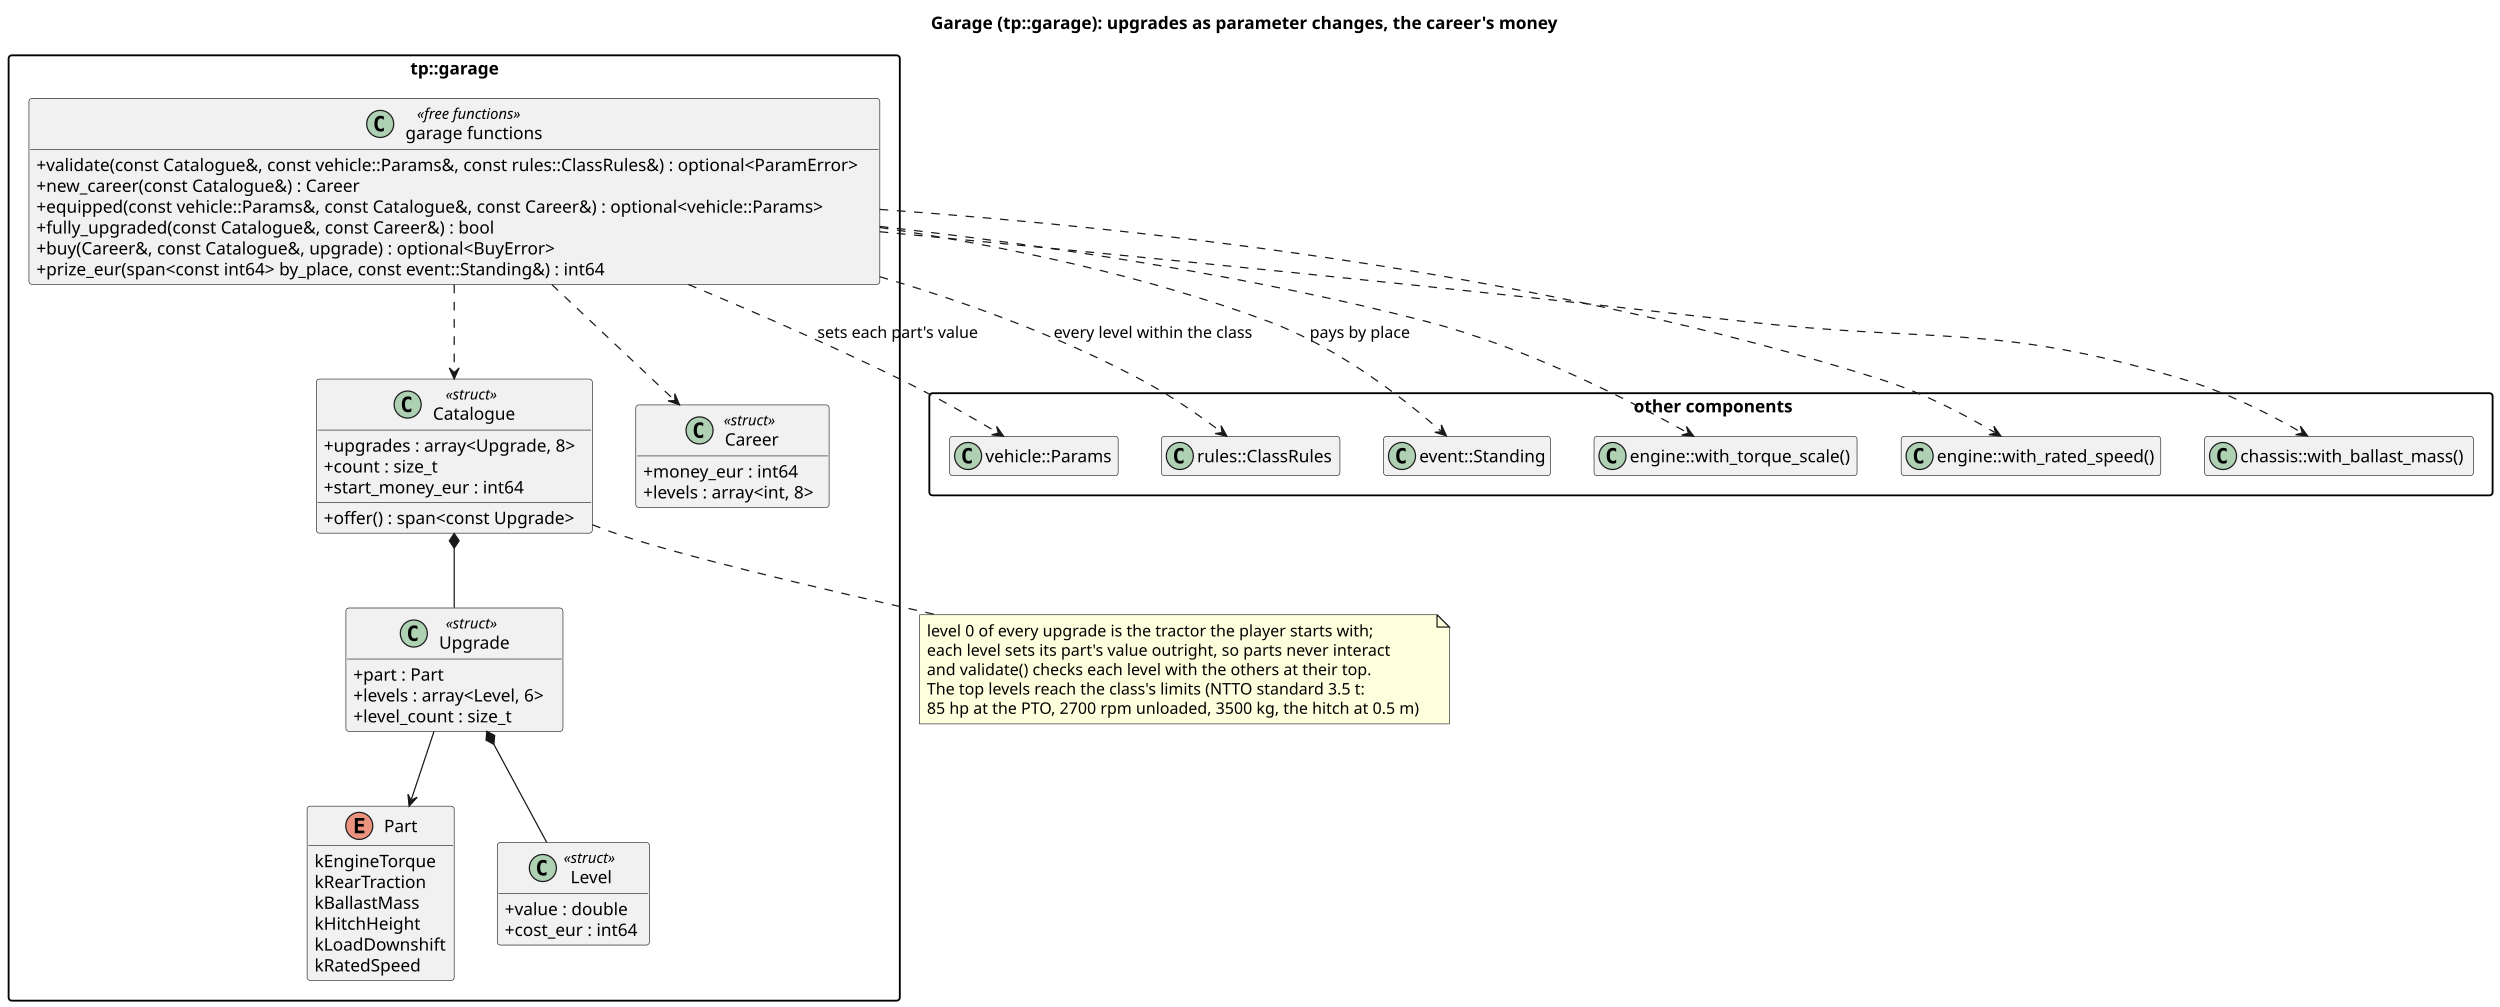
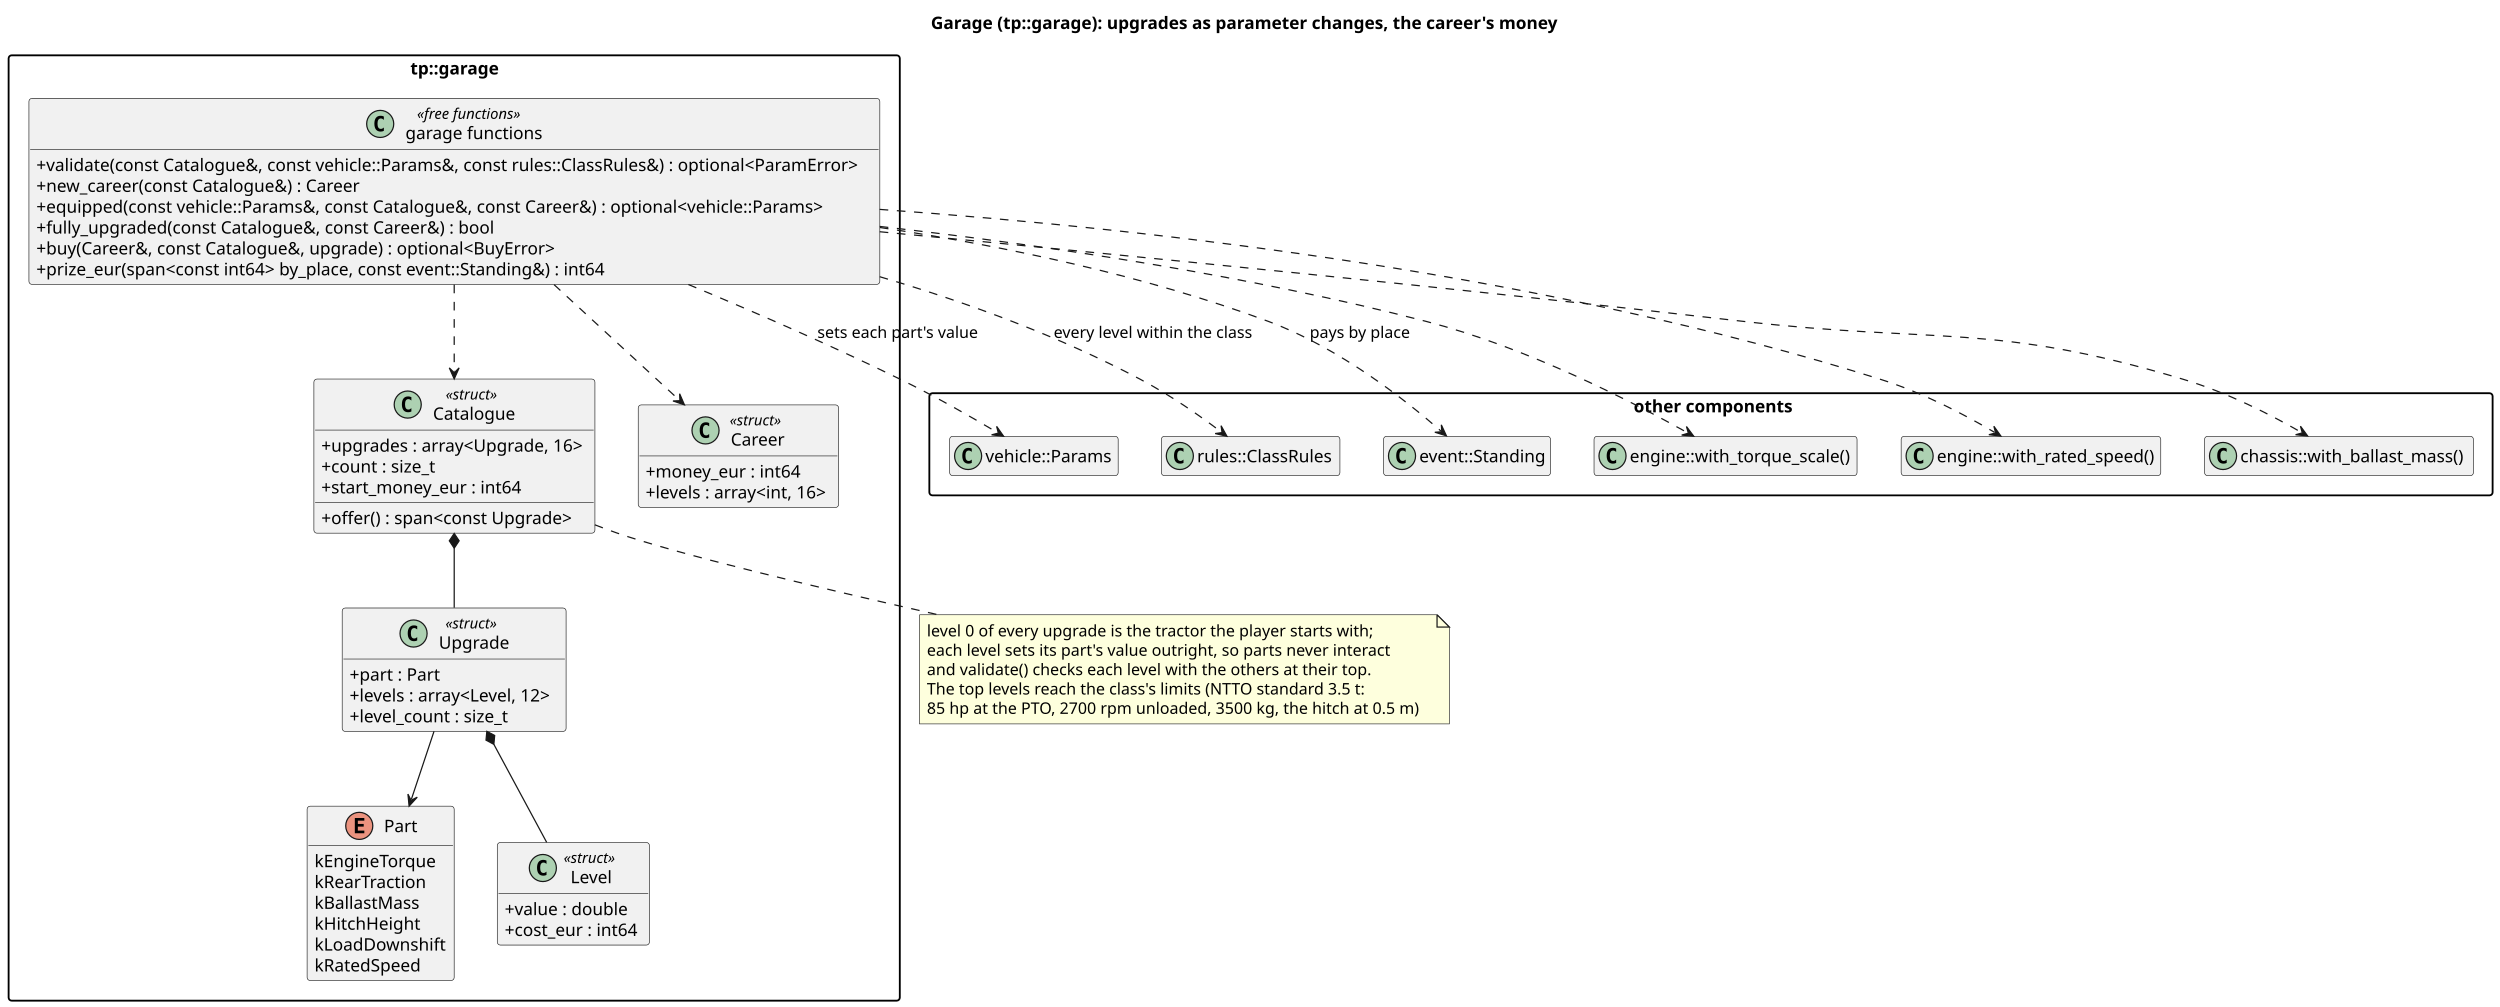
<svg xmlns="http://www.w3.org/2000/svg" contentStyleType="text/css" height="818px" preserveAspectRatio="none" style="width:2031px;height:818px;background:#FFFFFF;" version="1.1" viewBox="0 0 2031 818" width="2031px" zoomAndPan="magnify">
  <defs />
  <g>
    <text fill="#000000" font-family="sans-serif" font-size="14" font-weight="bold" lengthAdjust="spacing" textLength="504.513" x="756.244" y="23.562">Garage (tp::garage): upgrades as parameter changes, the career's money</text>
    <g id="cluster_other components">
      <rect fill="none" height="83" rx="2.5" ry="2.5" style="stroke:#000000;stroke-width:1.5;" width="1270" x="755" y="319.44" />
      <text fill="#000000" font-family="sans-serif" font-size="14" font-weight="bold" lengthAdjust="spacing" textLength="125.535" x="1327.232" y="335.002">other components</text>
    </g>
    <g id="cluster_tp::garage">
      <rect fill="none" height="768" rx="2.5" ry="2.5" style="stroke:#000000;stroke-width:1.5;" width="724" x="7" y="44.94" />
      <text fill="#000000" font-family="sans-serif" font-size="14" font-weight="bold" lengthAdjust="spacing" textLength="71.292" x="333.354" y="60.502">tp::garage</text>
    </g>
    <g id="elem_Tractor">
      <rect codeLine="7" fill="#F1F1F1" height="32" id="Tractor" rx="2.5" ry="2.5" style="stroke:#181818;stroke-width:0.5;" width="136.904" x="771.5" y="354.44" />
      <ellipse cx="786.5" cy="370.44" fill="#ADD1B2" rx="11" ry="11" style="stroke:#181818;stroke-width:1.0;" />
      <path d="M789.469,376.08 Q788.891,376.377 788.25,376.518 Q787.609,376.674 786.906,376.674 Q784.406,376.674 783.078,375.033 Q781.766,373.377 781.766,370.252 Q781.766,367.127 783.078,365.471 Q784.406,363.815 786.906,363.815 Q787.609,363.815 788.25,363.971 Q788.906,364.127 789.469,364.424 L789.469,367.143 Q788.844,366.565 788.25,366.299 Q787.656,366.018 787.031,366.018 Q785.688,366.018 785,367.096 Q784.312,368.158 784.312,370.252 Q784.312,372.346 785,373.424 Q785.688,374.486 787.031,374.486 Q787.656,374.486 788.25,374.221 Q788.844,373.94 789.469,373.361 L789.469,376.08 Z " fill="#000000" />
      <text fill="#000000" font-family="sans-serif" font-size="14" lengthAdjust="spacing" textLength="104.904" x="800.5" y="375.532">vehicle::Params</text>
    </g>
    <g id="elem_ClassRules">
      <rect codeLine="8" fill="#F1F1F1" height="32" id="ClassRules" rx="2.5" ry="2.5" style="stroke:#181818;stroke-width:0.5;" width="145.046" x="943.5" y="354.44" />
      <ellipse cx="958.5" cy="370.44" fill="#ADD1B2" rx="11" ry="11" style="stroke:#181818;stroke-width:1.0;" />
      <path d="M961.469,376.08 Q960.891,376.377 960.25,376.518 Q959.609,376.674 958.906,376.674 Q956.406,376.674 955.078,375.033 Q953.766,373.377 953.766,370.252 Q953.766,367.127 955.078,365.471 Q956.406,363.815 958.906,363.815 Q959.609,363.815 960.25,363.971 Q960.906,364.127 961.469,364.424 L961.469,367.143 Q960.844,366.565 960.25,366.299 Q959.656,366.018 959.031,366.018 Q957.688,366.018 957,367.096 Q956.312,368.158 956.312,370.252 Q956.312,372.346 957,373.424 Q957.688,374.486 959.031,374.486 Q959.656,374.486 960.25,374.221 Q960.844,373.94 961.469,373.361 L961.469,376.08 Z " fill="#000000" />
      <text fill="#000000" font-family="sans-serif" font-size="14" lengthAdjust="spacing" textLength="113.046" x="972.5" y="375.532">rules::ClassRules</text>
    </g>
    <g id="elem_EventStanding">
      <rect codeLine="9" fill="#F1F1F1" height="32" id="EventStanding" rx="2.5" ry="2.5" style="stroke:#181818;stroke-width:0.5;" width="135.626" x="1124" y="354.44" />
      <ellipse cx="1139" cy="370.44" fill="#ADD1B2" rx="11" ry="11" style="stroke:#181818;stroke-width:1.0;" />
      <path d="M1141.969,376.08 Q1141.391,376.377 1140.75,376.518 Q1140.109,376.674 1139.406,376.674 Q1136.906,376.674 1135.578,375.033 Q1134.266,373.377 1134.266,370.252 Q1134.266,367.127 1135.578,365.471 Q1136.906,363.815 1139.406,363.815 Q1140.109,363.815 1140.75,363.971 Q1141.406,364.127 1141.969,364.424 L1141.969,367.143 Q1141.344,366.565 1140.75,366.299 Q1140.156,366.018 1139.531,366.018 Q1138.188,366.018 1137.5,367.096 Q1136.812,368.158 1136.812,370.252 Q1136.812,372.346 1137.5,373.424 Q1138.188,374.486 1139.531,374.486 Q1140.156,374.486 1140.75,374.221 Q1141.344,373.94 1141.969,373.361 L1141.969,376.08 Z " fill="#000000" />
      <text fill="#000000" font-family="sans-serif" font-size="14" lengthAdjust="spacing" textLength="103.626" x="1153" y="375.532">event::Standing</text>
    </g>
    <g id="elem_TorqueScale">
      <rect codeLine="10" fill="#F1F1F1" height="32" id="TorqueScale" rx="2.5" ry="2.5" style="stroke:#181818;stroke-width:0.5;" width="213.658" x="1295" y="354.44" />
      <ellipse cx="1310" cy="370.44" fill="#ADD1B2" rx="11" ry="11" style="stroke:#181818;stroke-width:1.0;" />
      <path d="M1312.969,376.08 Q1312.391,376.377 1311.75,376.518 Q1311.109,376.674 1310.406,376.674 Q1307.906,376.674 1306.578,375.033 Q1305.266,373.377 1305.266,370.252 Q1305.266,367.127 1306.578,365.471 Q1307.906,363.815 1310.406,363.815 Q1311.109,363.815 1311.75,363.971 Q1312.406,364.127 1312.969,364.424 L1312.969,367.143 Q1312.344,366.565 1311.75,366.299 Q1311.156,366.018 1310.531,366.018 Q1309.188,366.018 1308.5,367.096 Q1307.812,368.158 1307.812,370.252 Q1307.812,372.346 1308.5,373.424 Q1309.188,374.486 1310.531,374.486 Q1311.156,374.486 1311.75,374.221 Q1312.344,373.94 1312.969,373.361 L1312.969,376.08 Z " fill="#000000" />
      <text fill="#000000" font-family="sans-serif" font-size="14" lengthAdjust="spacing" textLength="181.658" x="1324" y="375.532">engine::with_torque_scale()</text>
    </g>
    <g id="elem_RatedSpeed">
      <rect codeLine="11" fill="#F1F1F1" height="32" id="RatedSpeed" rx="2.5" ry="2.5" style="stroke:#181818;stroke-width:0.5;" width="210.903" x="1544.5" y="354.44" />
      <ellipse cx="1559.5" cy="370.44" fill="#ADD1B2" rx="11" ry="11" style="stroke:#181818;stroke-width:1.0;" />
      <path d="M1562.469,376.08 Q1561.891,376.377 1561.25,376.518 Q1560.609,376.674 1559.906,376.674 Q1557.406,376.674 1556.078,375.033 Q1554.766,373.377 1554.766,370.252 Q1554.766,367.127 1556.078,365.471 Q1557.406,363.815 1559.906,363.815 Q1560.609,363.815 1561.25,363.971 Q1561.906,364.127 1562.469,364.424 L1562.469,367.143 Q1561.844,366.565 1561.25,366.299 Q1560.656,366.018 1560.031,366.018 Q1558.688,366.018 1558,367.096 Q1557.312,368.158 1557.312,370.252 Q1557.312,372.346 1558,373.424 Q1558.688,374.486 1560.031,374.486 Q1560.656,374.486 1561.25,374.221 Q1561.844,373.94 1562.469,373.361 L1562.469,376.08 Z " fill="#000000" />
      <text fill="#000000" font-family="sans-serif" font-size="14" lengthAdjust="spacing" textLength="178.903" x="1573.5" y="375.532">engine::with_rated_speed()</text>
    </g>
    <g id="elem_BallastMass">
      <rect codeLine="12" fill="#F1F1F1" height="32" id="BallastMass" rx="2.5" ry="2.5" style="stroke:#181818;stroke-width:0.5;" width="218.402" x="1791" y="354.44" />
      <ellipse cx="1806" cy="370.44" fill="#ADD1B2" rx="11" ry="11" style="stroke:#181818;stroke-width:1.0;" />
      <path d="M1808.969,376.08 Q1808.391,376.377 1807.75,376.518 Q1807.109,376.674 1806.406,376.674 Q1803.906,376.674 1802.578,375.033 Q1801.266,373.377 1801.266,370.252 Q1801.266,367.127 1802.578,365.471 Q1803.906,363.815 1806.406,363.815 Q1807.109,363.815 1807.75,363.971 Q1808.406,364.127 1808.969,364.424 L1808.969,367.143 Q1808.344,366.565 1807.75,366.299 Q1807.156,366.018 1806.531,366.018 Q1805.188,366.018 1804.5,367.096 Q1803.812,368.158 1803.812,370.252 Q1803.812,372.346 1804.5,373.424 Q1805.188,374.486 1806.531,374.486 Q1807.156,374.486 1807.75,374.221 Q1808.344,373.94 1808.969,373.361 L1808.969,376.08 Z " fill="#000000" />
      <text fill="#000000" font-family="sans-serif" font-size="14" lengthAdjust="spacing" textLength="186.402" x="1820" y="375.532">chassis::with_ballast_mass()</text>
    </g>
    <g id="elem_Part">
      <rect codeLine="16" fill="#F1F1F1" height="141.637" id="Part" rx="2.5" ry="2.5" style="stroke:#181818;stroke-width:0.5;" width="119.475" x="249.5" y="654.939" />
      <ellipse cx="291.87" cy="670.939" fill="#EB937F" rx="11" ry="11" style="stroke:#181818;stroke-width:1.0;" />
      <path d="M295.979,676.939 L288.26,676.939 L288.26,664.549 L295.979,664.549 L295.979,666.705 L290.713,666.705 L290.713,669.377 L295.479,669.377 L295.479,671.533 L290.713,671.533 L290.713,674.783 L295.979,674.783 L295.979,676.939 Z " fill="#000000" />
      <text fill="#000000" font-family="sans-serif" font-size="14" lengthAdjust="spacing" textLength="26.653" x="311.952" y="676.032">Part</text>
      <line style="stroke:#181818;stroke-width:0.5;" x1="250.5" x2="367.975" y1="686.939" y2="686.939" />
      <text fill="#000000" font-family="sans-serif" font-size="14" lengthAdjust="spacing" textLength="100.495" x="255.5" y="704.502">kEngineTorque</text>
      <text fill="#000000" font-family="sans-serif" font-size="14" lengthAdjust="spacing" textLength="92.791" x="255.5" y="721.441">kRearTraction</text>
      <text fill="#000000" font-family="sans-serif" font-size="14" lengthAdjust="spacing" textLength="86.605" x="255.5" y="738.381">kBallastMass</text>
      <text fill="#000000" font-family="sans-serif" font-size="14" lengthAdjust="spacing" textLength="85.736" x="255.5" y="755.32">kHitchHeight</text>
      <text fill="#000000" font-family="sans-serif" font-size="14" lengthAdjust="spacing" textLength="107.475" x="255.5" y="772.26">kLoadDownshift</text>
      <text fill="#000000" font-family="sans-serif" font-size="14" lengthAdjust="spacing" textLength="88.32" x="255.5" y="789.199">kRatedSpeed</text>
    </g>
    <g id="elem_Level">
      <rect codeLine="24" fill="#F1F1F1" height="83.338" id="Level" rx="2.5" ry="2.5" style="stroke:#181818;stroke-width:0.5;" width="123.597" x="404" y="684.439" />
      <ellipse cx="441.014" cy="705.169" fill="#ADD1B2" rx="11" ry="11" style="stroke:#181818;stroke-width:1.0;" />
      <path d="M443.983,710.81 Q443.405,711.106 442.764,711.247 Q442.124,711.403 441.421,711.403 Q438.921,711.403 437.592,709.763 Q436.28,708.106 436.28,704.981 Q436.28,701.856 437.592,700.2 Q438.921,698.544 441.421,698.544 Q442.124,698.544 442.764,698.7 Q443.421,698.856 443.983,699.153 L443.983,701.872 Q443.358,701.294 442.764,701.028 Q442.171,700.747 441.546,700.747 Q440.202,700.747 439.514,701.825 Q438.827,702.888 438.827,704.981 Q438.827,707.075 439.514,708.153 Q440.202,709.216 441.546,709.216 Q442.171,709.216 442.764,708.95 Q443.358,708.669 443.983,708.091 L443.983,710.81 Z " fill="#000000" />
      <text fill="#000000" font-family="sans-serif" font-size="12" font-style="italic" lengthAdjust="spacing" textLength="46.676" x="457.906" y="701.064">«struct»</text>
      <text fill="#000000" font-family="sans-serif" font-size="14" lengthAdjust="spacing" textLength="35.499" x="463.495" y="717.521">Level</text>
      <line style="stroke:#181818;stroke-width:0.5;" x1="405" x2="526.597" y1="725.898" y2="725.898" />
      <text fill="#000000" font-family="sans-serif" font-size="14" lengthAdjust="spacing" textLength="102.102" x="410" y="743.461">+value : double</text>
      <text fill="#000000" font-family="sans-serif" font-size="14" lengthAdjust="spacing" textLength="111.597" x="410" y="760.4">+cost_eur : int64</text>
    </g>
    <g id="elem_Upgrade">
-       <rect codeLine="28" fill="#F1F1F1" height="100.277" id="Upgrade" rx="2.5" ry="2.5" style="stroke:#181818;stroke-width:0.5;" width="176.343" x="281" y="493.94" />
-       <ellipse cx="336.2" cy="514.669" fill="#ADD1B2" rx="11" ry="11" style="stroke:#181818;stroke-width:1.0;" />
-       <path d="M339.169,520.31 Q338.591,520.606 337.95,520.747 Q337.31,520.903 336.606,520.903 Q334.106,520.903 332.778,519.263 Q331.466,517.606 331.466,514.481 Q331.466,511.356 332.778,509.7 Q334.106,508.044 336.606,508.044 Q337.31,508.044 337.95,508.2 Q338.606,508.356 339.169,508.653 L339.169,511.372 Q338.544,510.794 337.95,510.528 Q337.356,510.247 336.731,510.247 Q335.388,510.247 334.7,511.325 Q334.013,512.388 334.013,514.481 Q334.013,516.575 334.7,517.653 Q335.388,518.716 336.731,518.716 Q337.356,518.716 337.95,518.45 Q338.544,518.169 339.169,517.591 L339.169,520.31 Z " fill="#000000" />
-       <text fill="#000000" font-family="sans-serif" font-size="12" font-style="italic" lengthAdjust="spacing" textLength="46.676" x="362.084" y="510.565">«struct»</text>
-       <text fill="#000000" font-family="sans-serif" font-size="14" lengthAdjust="spacing" textLength="57.442" x="356.7" y="527.021">Upgrade</text>
-       <line style="stroke:#181818;stroke-width:0.5;" x1="282" x2="456.343" y1="535.398" y2="535.398" />
-       <text fill="#000000" font-family="sans-serif" font-size="14" lengthAdjust="spacing" textLength="74.108" x="287" y="552.961">+part : Part</text>
-       <text fill="#000000" font-family="sans-serif" font-size="14" lengthAdjust="spacing" textLength="164.343" x="287" y="569.9">+levels : array&lt;Level, 6&gt;</text>
-       <text fill="#000000" font-family="sans-serif" font-size="14" lengthAdjust="spacing" textLength="133.69" x="287" y="586.84">+level_count : size_t</text>
+       <rect codeLine="28" fill="#F1F1F1" height="100.277" id="Upgrade" rx="2.5" ry="2.5" style="stroke:#181818;stroke-width:0.5;" width="181.894" x="278" y="493.94" />
+       <ellipse cx="335.976" cy="514.669" fill="#ADD1B2" rx="11" ry="11" style="stroke:#181818;stroke-width:1.0;" />
+       <path d="M338.944,520.31 Q338.366,520.606 337.726,520.747 Q337.085,520.903 336.382,520.903 Q333.882,520.903 332.554,519.263 Q331.241,517.606 331.241,514.481 Q331.241,511.356 332.554,509.7 Q333.882,508.044 336.382,508.044 Q337.085,508.044 337.726,508.2 Q338.382,508.356 338.944,508.653 L338.944,511.372 Q338.319,510.794 337.726,510.528 Q337.132,510.247 336.507,510.247 Q335.163,510.247 334.476,511.325 Q333.788,512.388 333.788,514.481 Q333.788,516.575 334.476,517.653 Q335.163,518.716 336.507,518.716 Q337.132,518.716 337.726,518.45 Q338.319,518.169 338.944,517.591 L338.944,520.31 Z " fill="#000000" />
+       <text fill="#000000" font-family="sans-serif" font-size="12" font-style="italic" lengthAdjust="spacing" textLength="46.676" x="361.859" y="510.565">«struct»</text>
+       <text fill="#000000" font-family="sans-serif" font-size="14" lengthAdjust="spacing" textLength="57.442" x="356.476" y="527.021">Upgrade</text>
+       <line style="stroke:#181818;stroke-width:0.5;" x1="279" x2="458.894" y1="535.398" y2="535.398" />
+       <text fill="#000000" font-family="sans-serif" font-size="14" lengthAdjust="spacing" textLength="74.108" x="284" y="552.961">+part : Part</text>
+       <text fill="#000000" font-family="sans-serif" font-size="14" lengthAdjust="spacing" textLength="169.894" x="284" y="569.9">+levels : array&lt;Level, 12&gt;</text>
+       <text fill="#000000" font-family="sans-serif" font-size="14" lengthAdjust="spacing" textLength="133.69" x="284" y="586.84">+level_count : size_t</text>
    </g>
    <g id="elem_Catalogue">
-       <rect codeLine="33" fill="#F1F1F1" height="125.217" id="Catalogue" rx="2.5" ry="2.5" style="stroke:#181818;stroke-width:0.5;" width="224.208" x="257" y="307.94" />
-       <ellipse cx="331.184" cy="328.669" fill="#ADD1B2" rx="11" ry="11" style="stroke:#181818;stroke-width:1.0;" />
-       <path d="M334.152,334.31 Q333.574,334.606 332.934,334.747 Q332.293,334.903 331.59,334.903 Q329.09,334.903 327.762,333.263 Q326.449,331.606 326.449,328.481 Q326.449,325.356 327.762,323.7 Q329.09,322.044 331.59,322.044 Q332.293,322.044 332.934,322.2 Q333.59,322.356 334.152,322.653 L334.152,325.372 Q333.527,324.794 332.934,324.528 Q332.34,324.247 331.715,324.247 Q330.371,324.247 329.684,325.325 Q328.996,326.388 328.996,328.481 Q328.996,330.575 329.684,331.653 Q330.371,332.716 331.715,332.716 Q332.34,332.716 332.934,332.45 Q333.527,332.169 334.152,331.591 L334.152,334.31 Z " fill="#000000" />
-       <text fill="#000000" font-family="sans-serif" font-size="12" font-style="italic" lengthAdjust="spacing" textLength="46.676" x="362.016" y="324.565">«struct»</text>
-       <text fill="#000000" font-family="sans-serif" font-size="14" lengthAdjust="spacing" textLength="67.341" x="351.684" y="341.022">Catalogue</text>
-       <line style="stroke:#181818;stroke-width:0.5;" x1="258" x2="480.208" y1="349.398" y2="349.398" />
-       <text fill="#000000" font-family="sans-serif" font-size="14" lengthAdjust="spacing" textLength="210.595" x="263" y="366.961">+upgrades : array&lt;Upgrade, 8&gt;</text>
-       <text fill="#000000" font-family="sans-serif" font-size="14" lengthAdjust="spacing" textLength="96.332" x="263" y="383.9">+count : size_t</text>
-       <text fill="#000000" font-family="sans-serif" font-size="14" lengthAdjust="spacing" textLength="164.261" x="263" y="400.84">+start_money_eur : int64</text>
-       <line style="stroke:#181818;stroke-width:0.5;" x1="258" x2="480.208" y1="408.217" y2="408.217" />
-       <text fill="#000000" font-family="sans-serif" font-size="14" lengthAdjust="spacing" textLength="212.208" x="263" y="425.779">+offer() : span&lt;const Upgrade&gt;</text>
+       <rect codeLine="33" fill="#F1F1F1" height="125.217" id="Catalogue" rx="2.5" ry="2.5" style="stroke:#181818;stroke-width:0.5;" width="228.31" x="255" y="307.94" />
+       <ellipse cx="331.234" cy="328.669" fill="#ADD1B2" rx="11" ry="11" style="stroke:#181818;stroke-width:1.0;" />
+       <path d="M334.203,334.31 Q333.625,334.606 332.984,334.747 Q332.344,334.903 331.641,334.903 Q329.141,334.903 327.812,333.263 Q326.5,331.606 326.5,328.481 Q326.5,325.356 327.812,323.7 Q329.141,322.044 331.641,322.044 Q332.344,322.044 332.984,322.2 Q333.641,322.356 334.203,322.653 L334.203,325.372 Q333.578,324.794 332.984,324.528 Q332.391,324.247 331.766,324.247 Q330.422,324.247 329.734,325.325 Q329.047,326.388 329.047,328.481 Q329.047,330.575 329.734,331.653 Q330.422,332.716 331.766,332.716 Q332.391,332.716 332.984,332.45 Q333.578,332.169 334.203,331.591 L334.203,334.31 Z " fill="#000000" />
+       <text fill="#000000" font-family="sans-serif" font-size="12" font-style="italic" lengthAdjust="spacing" textLength="46.676" x="362.067" y="324.565">«struct»</text>
+       <text fill="#000000" font-family="sans-serif" font-size="14" lengthAdjust="spacing" textLength="67.341" x="351.734" y="341.022">Catalogue</text>
+       <line style="stroke:#181818;stroke-width:0.5;" x1="256" x2="482.31" y1="349.398" y2="349.398" />
+       <text fill="#000000" font-family="sans-serif" font-size="14" lengthAdjust="spacing" textLength="216.31" x="261" y="366.961">+upgrades : array&lt;Upgrade, 16&gt;</text>
+       <text fill="#000000" font-family="sans-serif" font-size="14" lengthAdjust="spacing" textLength="96.332" x="261" y="383.9">+count : size_t</text>
+       <text fill="#000000" font-family="sans-serif" font-size="14" lengthAdjust="spacing" textLength="164.261" x="261" y="400.84">+start_money_eur : int64</text>
+       <line style="stroke:#181818;stroke-width:0.5;" x1="256" x2="482.31" y1="408.217" y2="408.217" />
+       <text fill="#000000" font-family="sans-serif" font-size="14" lengthAdjust="spacing" textLength="212.208" x="261" y="425.779">+offer() : span&lt;const Upgrade&gt;</text>
    </g>
    <g id="elem_Career">
-       <rect codeLine="39" fill="#F1F1F1" height="83.338" id="Career" rx="2.5" ry="2.5" style="stroke:#181818;stroke-width:0.5;" width="157.065" x="516.5" y="328.94" />
-       <ellipse cx="568.306" cy="349.669" fill="#ADD1B2" rx="11" ry="11" style="stroke:#181818;stroke-width:1.0;" />
-       <path d="M571.275,355.31 Q570.697,355.606 570.056,355.747 Q569.415,355.903 568.712,355.903 Q566.212,355.903 564.884,354.263 Q563.572,352.606 563.572,349.481 Q563.572,346.356 564.884,344.7 Q566.212,343.044 568.712,343.044 Q569.415,343.044 570.056,343.2 Q570.712,343.356 571.275,343.653 L571.275,346.372 Q570.65,345.794 570.056,345.528 Q569.462,345.247 568.837,345.247 Q567.494,345.247 566.806,346.325 Q566.119,347.388 566.119,349.481 Q566.119,351.575 566.806,352.653 Q567.494,353.716 568.837,353.716 Q569.462,353.716 570.056,353.45 Q570.65,353.169 571.275,352.591 L571.275,355.31 Z " fill="#000000" />
-       <text fill="#000000" font-family="sans-serif" font-size="12" font-style="italic" lengthAdjust="spacing" textLength="46.676" x="587.945" y="345.565">«struct»</text>
-       <text fill="#000000" font-family="sans-serif" font-size="14" lengthAdjust="spacing" textLength="44.953" x="588.806" y="362.022">Career</text>
-       <line style="stroke:#181818;stroke-width:0.5;" x1="517.5" x2="672.565" y1="370.398" y2="370.398" />
-       <text fill="#000000" font-family="sans-serif" font-size="14" lengthAdjust="spacing" textLength="128.194" x="522.5" y="387.961">+money_eur : int64</text>
-       <text fill="#000000" font-family="sans-serif" font-size="14" lengthAdjust="spacing" textLength="145.065" x="522.5" y="404.9">+levels : array&lt;int, 8&gt;</text>
+       <rect codeLine="39" fill="#F1F1F1" height="83.338" id="Career" rx="2.5" ry="2.5" style="stroke:#181818;stroke-width:0.5;" width="162.78" x="518.5" y="328.94" />
+       <ellipse cx="573.164" cy="349.669" fill="#ADD1B2" rx="11" ry="11" style="stroke:#181818;stroke-width:1.0;" />
+       <path d="M576.132,355.31 Q575.554,355.606 574.914,355.747 Q574.273,355.903 573.57,355.903 Q571.07,355.903 569.742,354.263 Q568.429,352.606 568.429,349.481 Q568.429,346.356 569.742,344.7 Q571.07,343.044 573.57,343.044 Q574.273,343.044 574.914,343.2 Q575.57,343.356 576.132,343.653 L576.132,346.372 Q575.507,345.794 574.914,345.528 Q574.32,345.247 573.695,345.247 Q572.351,345.247 571.664,346.325 Q570.976,347.388 570.976,349.481 Q570.976,351.575 571.664,352.653 Q572.351,353.716 573.695,353.716 Q574.32,353.716 574.914,353.45 Q575.507,353.169 576.132,352.591 L576.132,355.31 Z " fill="#000000" />
+       <text fill="#000000" font-family="sans-serif" font-size="12" font-style="italic" lengthAdjust="spacing" textLength="46.676" x="592.802" y="345.565">«struct»</text>
+       <text fill="#000000" font-family="sans-serif" font-size="14" lengthAdjust="spacing" textLength="44.953" x="593.664" y="362.022">Career</text>
+       <line style="stroke:#181818;stroke-width:0.5;" x1="519.5" x2="680.28" y1="370.398" y2="370.398" />
+       <text fill="#000000" font-family="sans-serif" font-size="14" lengthAdjust="spacing" textLength="128.194" x="524.5" y="387.961">+money_eur : int64</text>
+       <text fill="#000000" font-family="sans-serif" font-size="14" lengthAdjust="spacing" textLength="150.78" x="524.5" y="404.9">+levels : array&lt;int, 16&gt;</text>
    </g>
    <g id="elem_GarageFns">
      <rect codeLine="43" fill="#F1F1F1" height="151.096" id="GarageFns" rx="2.5" ry="2.5" style="stroke:#181818;stroke-width:0.5;" width="691.267" x="23.5" y="79.939" />
      <ellipse cx="308.873" cy="100.669" fill="#ADD1B2" rx="11" ry="11" style="stroke:#181818;stroke-width:1.0;" />
      <path d="M311.842,106.31 Q311.264,106.606 310.623,106.747 Q309.982,106.903 309.279,106.903 Q306.779,106.903 305.451,105.263 Q304.139,103.606 304.139,100.481 Q304.139,97.356 305.451,95.7 Q306.779,94.044 309.279,94.044 Q309.982,94.044 310.623,94.2 Q311.279,94.356 311.842,94.653 L311.842,97.372 Q311.217,96.794 310.623,96.528 Q310.029,96.247 309.404,96.247 Q308.06,96.247 307.373,97.325 Q306.685,98.388 306.685,100.481 Q306.685,102.575 307.373,103.653 Q308.06,104.716 309.404,104.716 Q310.029,104.716 310.623,104.45 Q311.217,104.169 311.842,103.591 L311.842,106.31 Z " fill="#000000" />
      <text fill="#000000" font-family="sans-serif" font-size="12" font-style="italic" lengthAdjust="spacing" textLength="93.188" x="338.79" y="96.564">«free functions»</text>
      <text fill="#000000" font-family="sans-serif" font-size="14" lengthAdjust="spacing" textLength="112.02" x="329.373" y="113.022">garage functions</text>
      <line style="stroke:#181818;stroke-width:0.5;" x1="24.5" x2="713.767" y1="121.398" y2="121.398" />
      <text fill="#000000" font-family="sans-serif" font-size="14" lengthAdjust="spacing" textLength="679.267" x="29.5" y="138.961">+validate(const Catalogue&amp;, const vehicle::Params&amp;, const rules::ClassRules&amp;) : optional&lt;ParamError&gt;</text>
      <text fill="#000000" font-family="sans-serif" font-size="14" lengthAdjust="spacing" textLength="270.266" x="29.5" y="155.9">+new_career(const Catalogue&amp;) : Career</text>
      <text fill="#000000" font-family="sans-serif" font-size="14" lengthAdjust="spacing" textLength="651.855" x="29.5" y="172.84">+equipped(const vehicle::Params&amp;, const Catalogue&amp;, const Career&amp;) : optional&lt;vehicle::Params&gt;</text>
      <text fill="#000000" font-family="sans-serif" font-size="14" lengthAdjust="spacing" textLength="377.945" x="29.5" y="189.779">+fully_upgraded(const Catalogue&amp;, const Career&amp;) : bool</text>
      <text fill="#000000" font-family="sans-serif" font-size="14" lengthAdjust="spacing" textLength="427.554" x="29.5" y="206.719">+buy(Career&amp;, const Catalogue&amp;, upgrade) : optional&lt;BuyError&gt;</text>
      <text fill="#000000" font-family="sans-serif" font-size="14" lengthAdjust="spacing" textLength="475.665" x="29.5" y="223.658">+prize_eur(span&lt;const int64&gt; by_place, const event::Standing&amp;) : int64</text>
    </g>
    <g id="elem_GMN27">
      <path d="M747,499.44 L747,588.087 L1177.456,588.087 L1177.456,509.44 L1167.456,499.44 L747,499.44 " fill="#FEFFDD" style="stroke:#181818;stroke-width:0.5;" />
      <path d="M1167.456,499.44 L1167.456,509.44 L1177.456,509.44 L1167.456,499.44 " fill="#FEFFDD" style="stroke:#181818;stroke-width:1.0;" />
      <text fill="#000000" font-family="sans-serif" font-size="13" lengthAdjust="spacing" textLength="367.929" x="753" y="517.033">level 0 of every upgrade is the tractor the player starts with;</text>
      <text fill="#000000" font-family="sans-serif" font-size="13" lengthAdjust="spacing" textLength="382.256" x="753" y="532.763">each level sets its part's value outright, so parts never interact</text>
      <text fill="#000000" font-family="sans-serif" font-size="13" lengthAdjust="spacing" textLength="367.034" x="753" y="548.492">and validate() checks each level with the others at their top.</text>
      <text fill="#000000" font-family="sans-serif" font-size="13" lengthAdjust="spacing" textLength="367.707" x="753" y="564.222">The top levels reach the class's limits (NTTO standard 3.5 t:</text>
      <text fill="#000000" font-family="sans-serif" font-size="13" lengthAdjust="spacing" textLength="409.456" x="753" y="579.951">85 hp at the PTO, 2700 rpm unloaded, 3500 kg, the hitch at 0.5 m)</text>
    </g>
    <g id="link_Catalogue_Upgrade">
      <path codeLine="51" d="M369,445.36 C369,465.219 369,474.93 369,493.75 " fill="none" id="Catalogue-backto-Upgrade" style="stroke:#181818;stroke-width:1.0;" />
      <polygon fill="#181818" points="369,433.36,365,439.36,369,445.36,373,439.36,369,433.36" style="stroke:#181818;stroke-width:1.0;" />
    </g>
    <g id="link_Upgrade_Level">
      <path codeLine="52" d="M401.201,604.694 C416.451,633.004 429.7,657.59 444.11,684.319 " fill="none" id="Upgrade-backto-Level" style="stroke:#181818;stroke-width:1.0;" />
      <polygon fill="#181818" points="395.51,594.13,394.834,601.309,401.201,604.694,401.877,597.515,395.51,594.13" style="stroke:#181818;stroke-width:1.0;" />
    </g>
    <g id="link_Upgrade_Part">
      <path codeLine="53" d="M352.6,594.13 C346.36,612.86 341.017,628.897 334.247,649.207 " fill="none" id="Upgrade-to-Part" style="stroke:#181818;stroke-width:1.0;" />
      <polygon fill="#181818" points="332.35,654.899,338.991,647.626,333.931,650.156,331.401,645.096,332.35,654.899" style="stroke:#181818;stroke-width:1.0;" />
    </g>
    <g id="link_GarageFns_Catalogue">
      <path codeLine="54" d="M369,231.239 C369,256.289 369,277.92 369,301.839 " fill="none" id="GarageFns-to-Catalogue" style="stroke:#181818;stroke-width:1.0;stroke-dasharray:7.0,7.0;" />
      <polygon fill="#181818" points="369,307.839,373,298.839,369,302.839,365,298.839,369,307.839" style="stroke:#181818;stroke-width:1.0;" />
    </g>
    <g id="link_GarageFns_Career">
-       <path codeLine="55" d="M448.36,231.239 C483.21,264.079 518.394,297.233 547.625,324.793 " fill="none" id="GarageFns-to-Career" style="stroke:#181818;stroke-width:1.0;stroke-dasharray:7.0,7.0;" />
-       <polygon fill="#181818" points="551.99,328.909,548.186,319.825,548.352,325.479,542.698,325.646,551.99,328.909" style="stroke:#181818;stroke-width:1.0;" />
+       <path codeLine="55" d="M450.12,231.239 C485.74,264.079 521.75,297.281 551.63,324.841 " fill="none" id="GarageFns-to-Career" style="stroke:#181818;stroke-width:1.0;stroke-dasharray:7.0,7.0;" />
+       <polygon fill="#181818" points="556.04,328.909,552.136,319.867,552.365,325.519,546.712,325.748,556.04,328.909" style="stroke:#181818;stroke-width:1.0;" />
    </g>
    <g id="link_GarageFns_Tractor">
      <path codeLine="57" d="M559.23,231.13 C615.17,254.419 676.08,281.07 731,307.94 C760.67,322.45 788.377,338.336 810.187,351.346 " fill="none" id="GarageFns-to-Tractor" style="stroke:#181818;stroke-width:1.0;stroke-dasharray:7.0,7.0;" />
      <polygon fill="#181818" points="815.34,354.42,809.66,346.374,811.046,351.858,805.562,353.244,815.34,354.42" style="stroke:#181818;stroke-width:1.0;" />
      <text fill="#000000" font-family="sans-serif" font-size="13" lengthAdjust="spacing" textLength="134.704" x="664" y="274.533">sets each part's value</text>
    </g>
    <g id="link_GarageFns_ClassRules">
      <path codeLine="58" d="M714.68,224.799 C786.81,246.049 860.71,273.3 926,307.94 C951.74,321.599 974.291,337.465 991.991,350.825 " fill="none" id="GarageFns-to-ClassRules" style="stroke:#181818;stroke-width:1.0;stroke-dasharray:7.0,7.0;" />
      <polygon fill="#181818" points="996.78,354.44,992.006,345.825,992.789,351.427,987.187,352.21,996.78,354.44" style="stroke:#181818;stroke-width:1.0;" />
      <text fill="#000000" font-family="sans-serif" font-size="13" lengthAdjust="spacing" textLength="165.725" x="856" y="274.533">every level within the class</text>
    </g>
    <g id="link_GarageFns_EventStanding">
      <path codeLine="59" d="M714.85,184.81 C818.4,200.26 930.74,224.109 1030,260.94 C1088.71,282.729 1142.65,325.743 1170.56,350.113 " fill="none" id="GarageFns-to-EventStanding" style="stroke:#181818;stroke-width:1.0;stroke-dasharray:7.0,7.0;" />
      <polygon fill="#181818" points="1175.08,354.06,1170.931,345.127,1171.314,350.771,1165.67,351.153,1175.08,354.06" style="stroke:#181818;stroke-width:1.0;" />
      <text fill="#000000" font-family="sans-serif" font-size="13" lengthAdjust="spacing" textLength="85.42" x="1064" y="274.533">pays by place</text>
    </g>
    <g id="link_GarageFns_TorqueScale">
      <path codeLine="60" d="M714.71,183.95 C853.89,199.75 1015.01,224.049 1158,260.94 C1241.5,282.479 1327.235,327.067 1370.745,351.437 " fill="none" id="GarageFns-to-TorqueScale" style="stroke:#181818;stroke-width:1.0;stroke-dasharray:7.0,7.0;" />
      <polygon fill="#181818" points="1375.98,354.37,1370.082,346.481,1371.618,351.926,1366.173,353.461,1375.98,354.37" style="stroke:#181818;stroke-width:1.0;" />
    </g>
    <g id="link_GarageFns_RatedSpeed">
      <path codeLine="61" d="M714.64,170.1 C948.46,186.94 1261.8,224.459 1527,307.94 C1562.98,319.269 1596.232,336.991 1620.372,351.231 " fill="none" id="GarageFns-to-RatedSpeed" style="stroke:#181818;stroke-width:1.0;stroke-dasharray:7.0,7.0;" />
      <polygon fill="#181818" points="1625.54,354.279,1619.821,346.262,1621.234,351.739,1615.756,353.152,1625.54,354.279" style="stroke:#181818;stroke-width:1.0;" />
    </g>
    <g id="link_GarageFns_BallastMass">
      <path codeLine="62" d="M714.68,188.26 C918.63,207.72 1181.7,233.98 1415,260.94 C1574.42,279.36 1619.26,261.94 1773,307.94 C1810.08,319.039 1844.566,336.873 1869.516,351.193 " fill="none" id="GarageFns-to-BallastMass" style="stroke:#181818;stroke-width:1.0;stroke-dasharray:7.0,7.0;" />
      <polygon fill="#181818" points="1874.72,354.18,1868.905,346.23,1870.383,351.69,1864.923,353.169,1874.72,354.18" style="stroke:#181818;stroke-width:1.0;" />
    </g>
    <g id="link_Catalogue_GMN27">
-       <path d="M481.14,426.25 C487.13,428.62 493.11,430.87 499,432.94 C547.67,450.019 659.03,476.62 760.33,499.37 " fill="none" id="Catalogue-GMN27" style="stroke:#181818;stroke-width:1.0;stroke-dasharray:7.0,7.0;" />
+       <path d="M483.25,426.36 C489.21,428.69 495.15,430.899 501,432.94 C549.66,449.889 661.06,476.579 762.15,499.43 " fill="none" id="Catalogue-GMN27" style="stroke:#181818;stroke-width:1.0;stroke-dasharray:7.0,7.0;" />
    </g>
  </g>
</svg>
